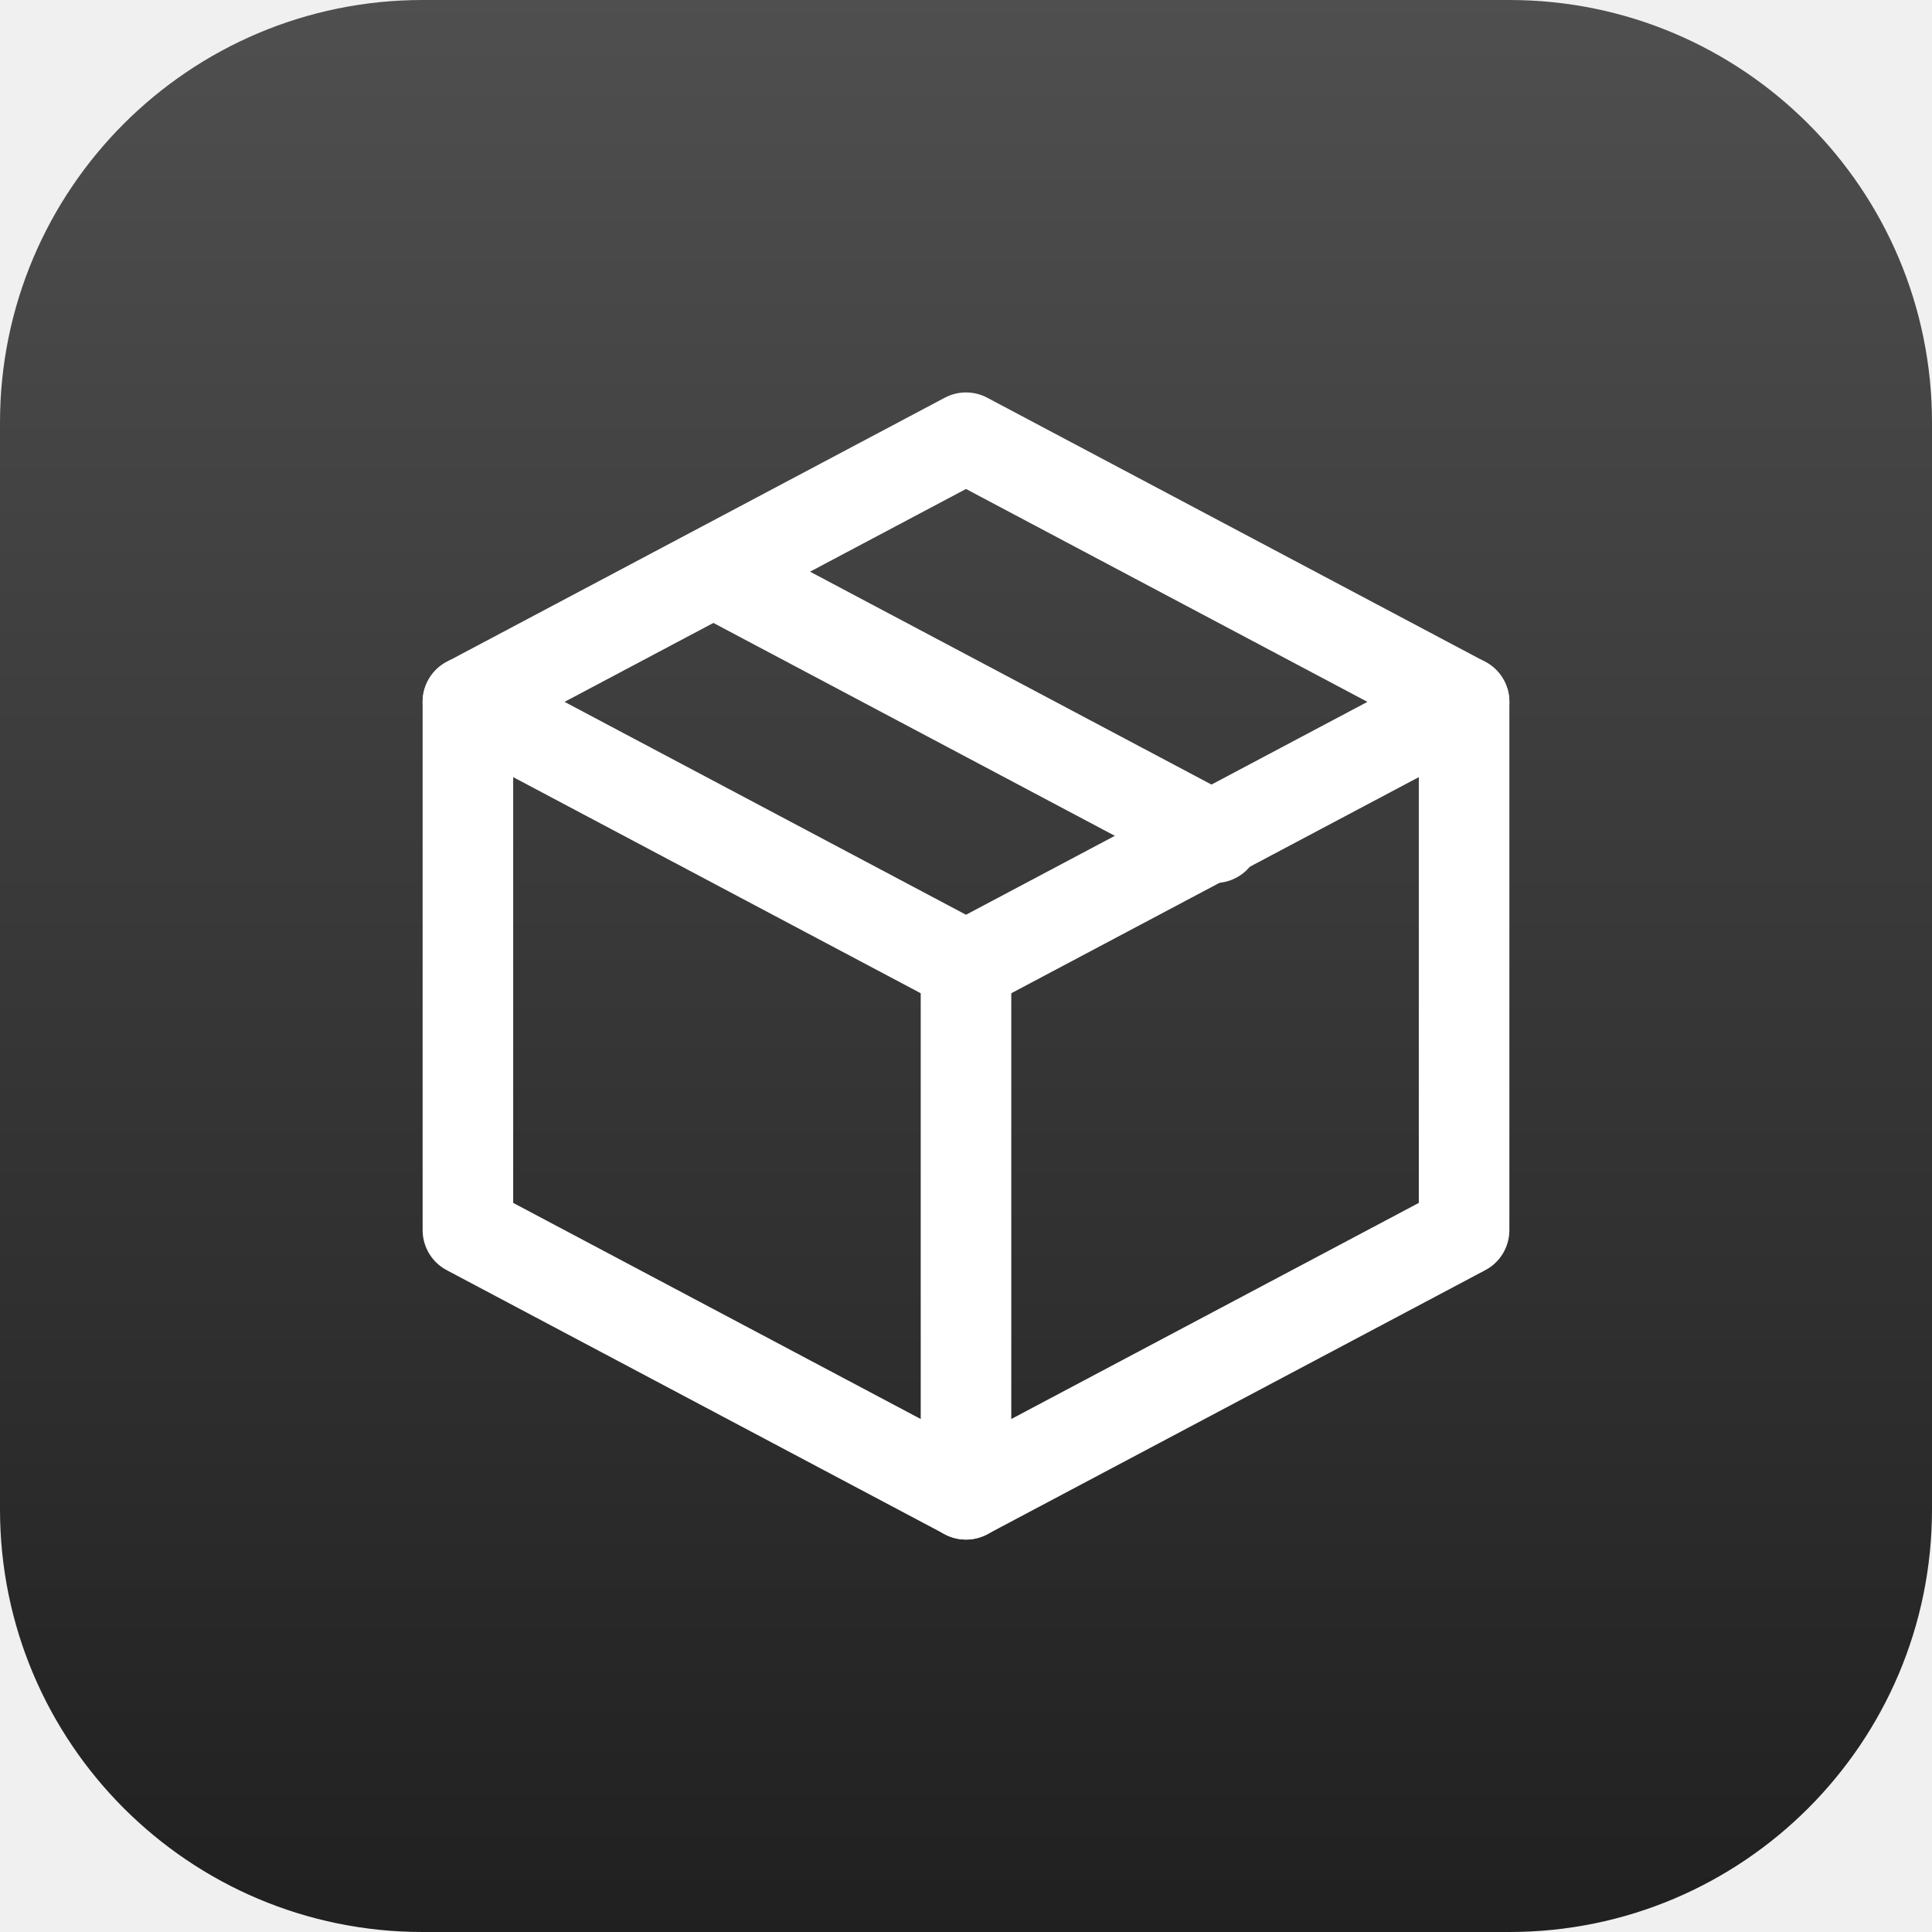
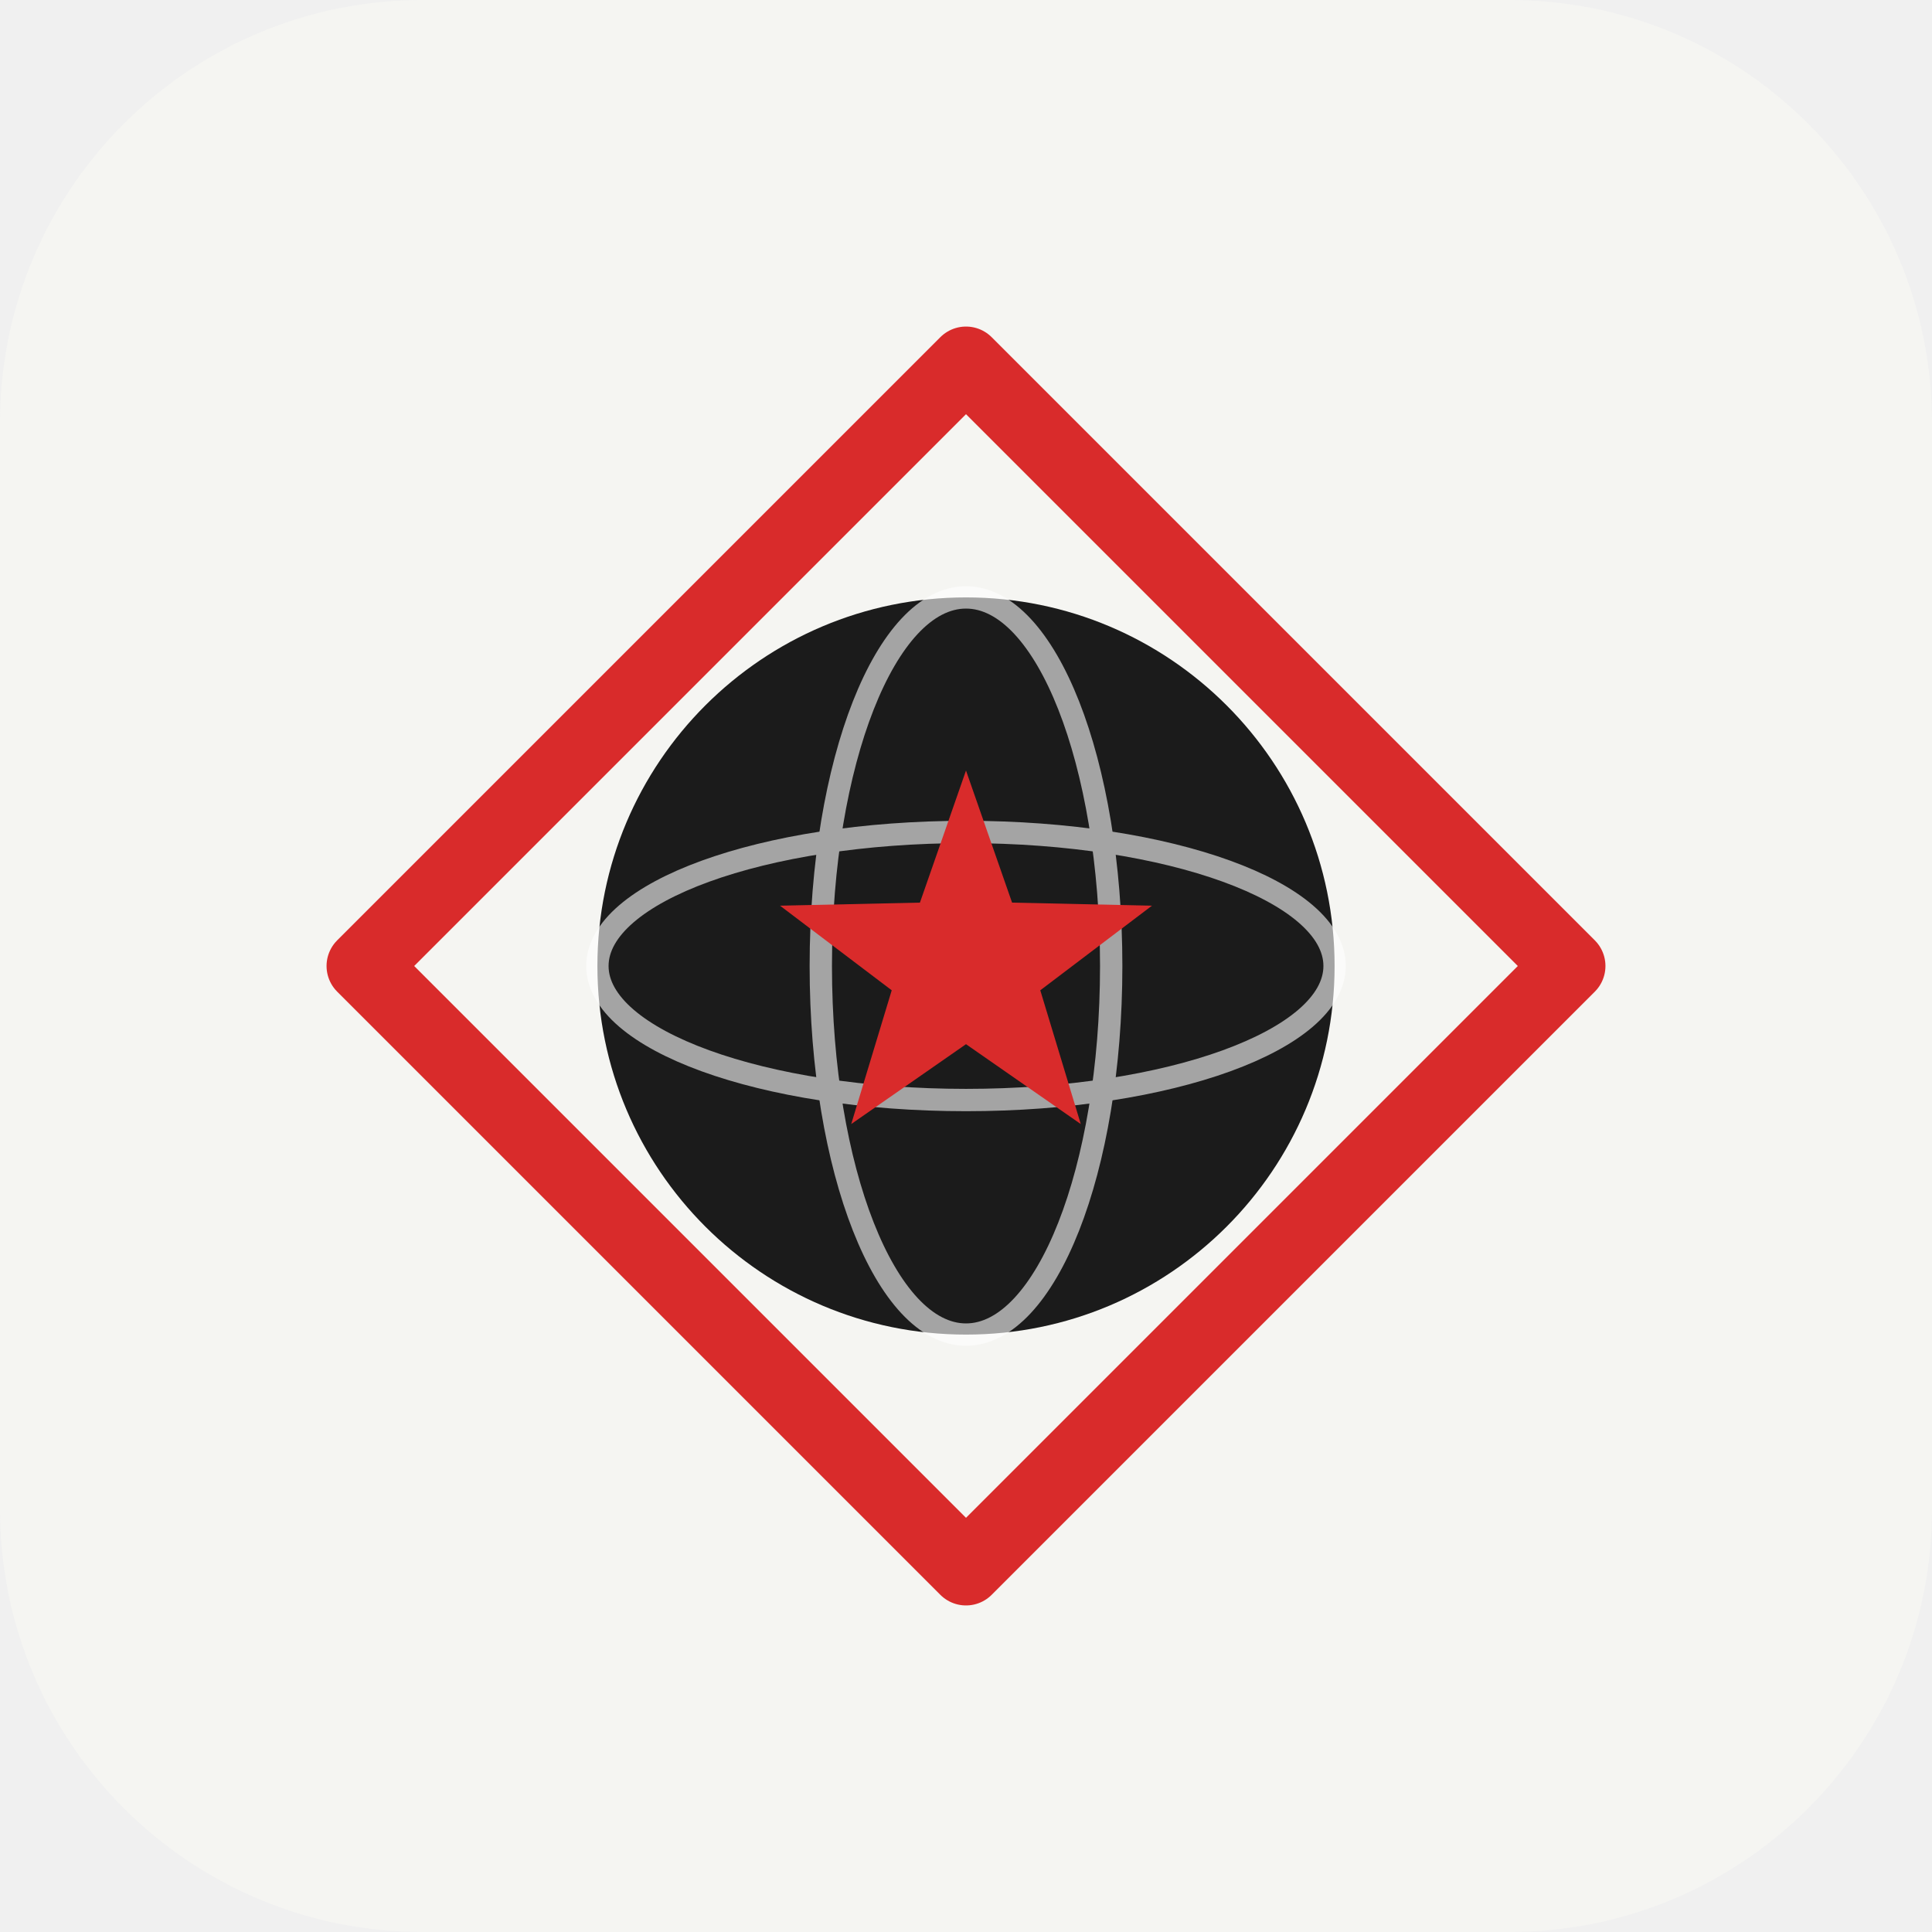
<svg xmlns="http://www.w3.org/2000/svg" viewBox="0 0 512 512" width="512" height="512">
-   <defs>
-     <linearGradient id="g" x1="0" y1="0" x2="0" y2="1">
-       <stop offset="0" stop-color="#4f4f4f" />
-       <stop offset="1" stop-color="#202020" />
-     </linearGradient>
-   </defs>
-   <rect width="512" height="512" rx="112" fill="url(#g)" />
-   <g fill="none" stroke="#ffffff" stroke-width="24" stroke-linecap="round" stroke-linejoin="round">
-     <path d="M256 116 388 186 256 256 124 186Z" />
-     <path d="M124 186v140l132 70 132-70V186" />
-     <path d="M256 256v140" />
-     <path d="M190 152l132 70" />
+   <rect width="512" height="512" rx="112" fill="#f5f5f2" />
+   <g transform="translate(256 256) scale(0.74) translate(-256 -256)">
+     <path d="M256 40 472 256 256 472 40 256Z" fill="none" stroke="#d92b2b" stroke-width="26" stroke-linejoin="round" />
+     <circle cx="256" cy="256" r="132" fill="#1b1b1b" />
+     <g fill="none" stroke="#ffffff" stroke-width="8" opacity="0.6">
+       <ellipse cx="256" cy="256" rx="132" ry="48" />
+       <ellipse cx="256" cy="256" rx="52" ry="132" />
+     </g>
+     <path d="M256 186 272.5 233.3 322.6 234.4 282.6 264.7 297.1 312.6 256 284 214.9 312.6 229.4 264.7 189.4 234.4 239.5 233.3Z" fill="#d92b2b" />
  </g>
</svg>
